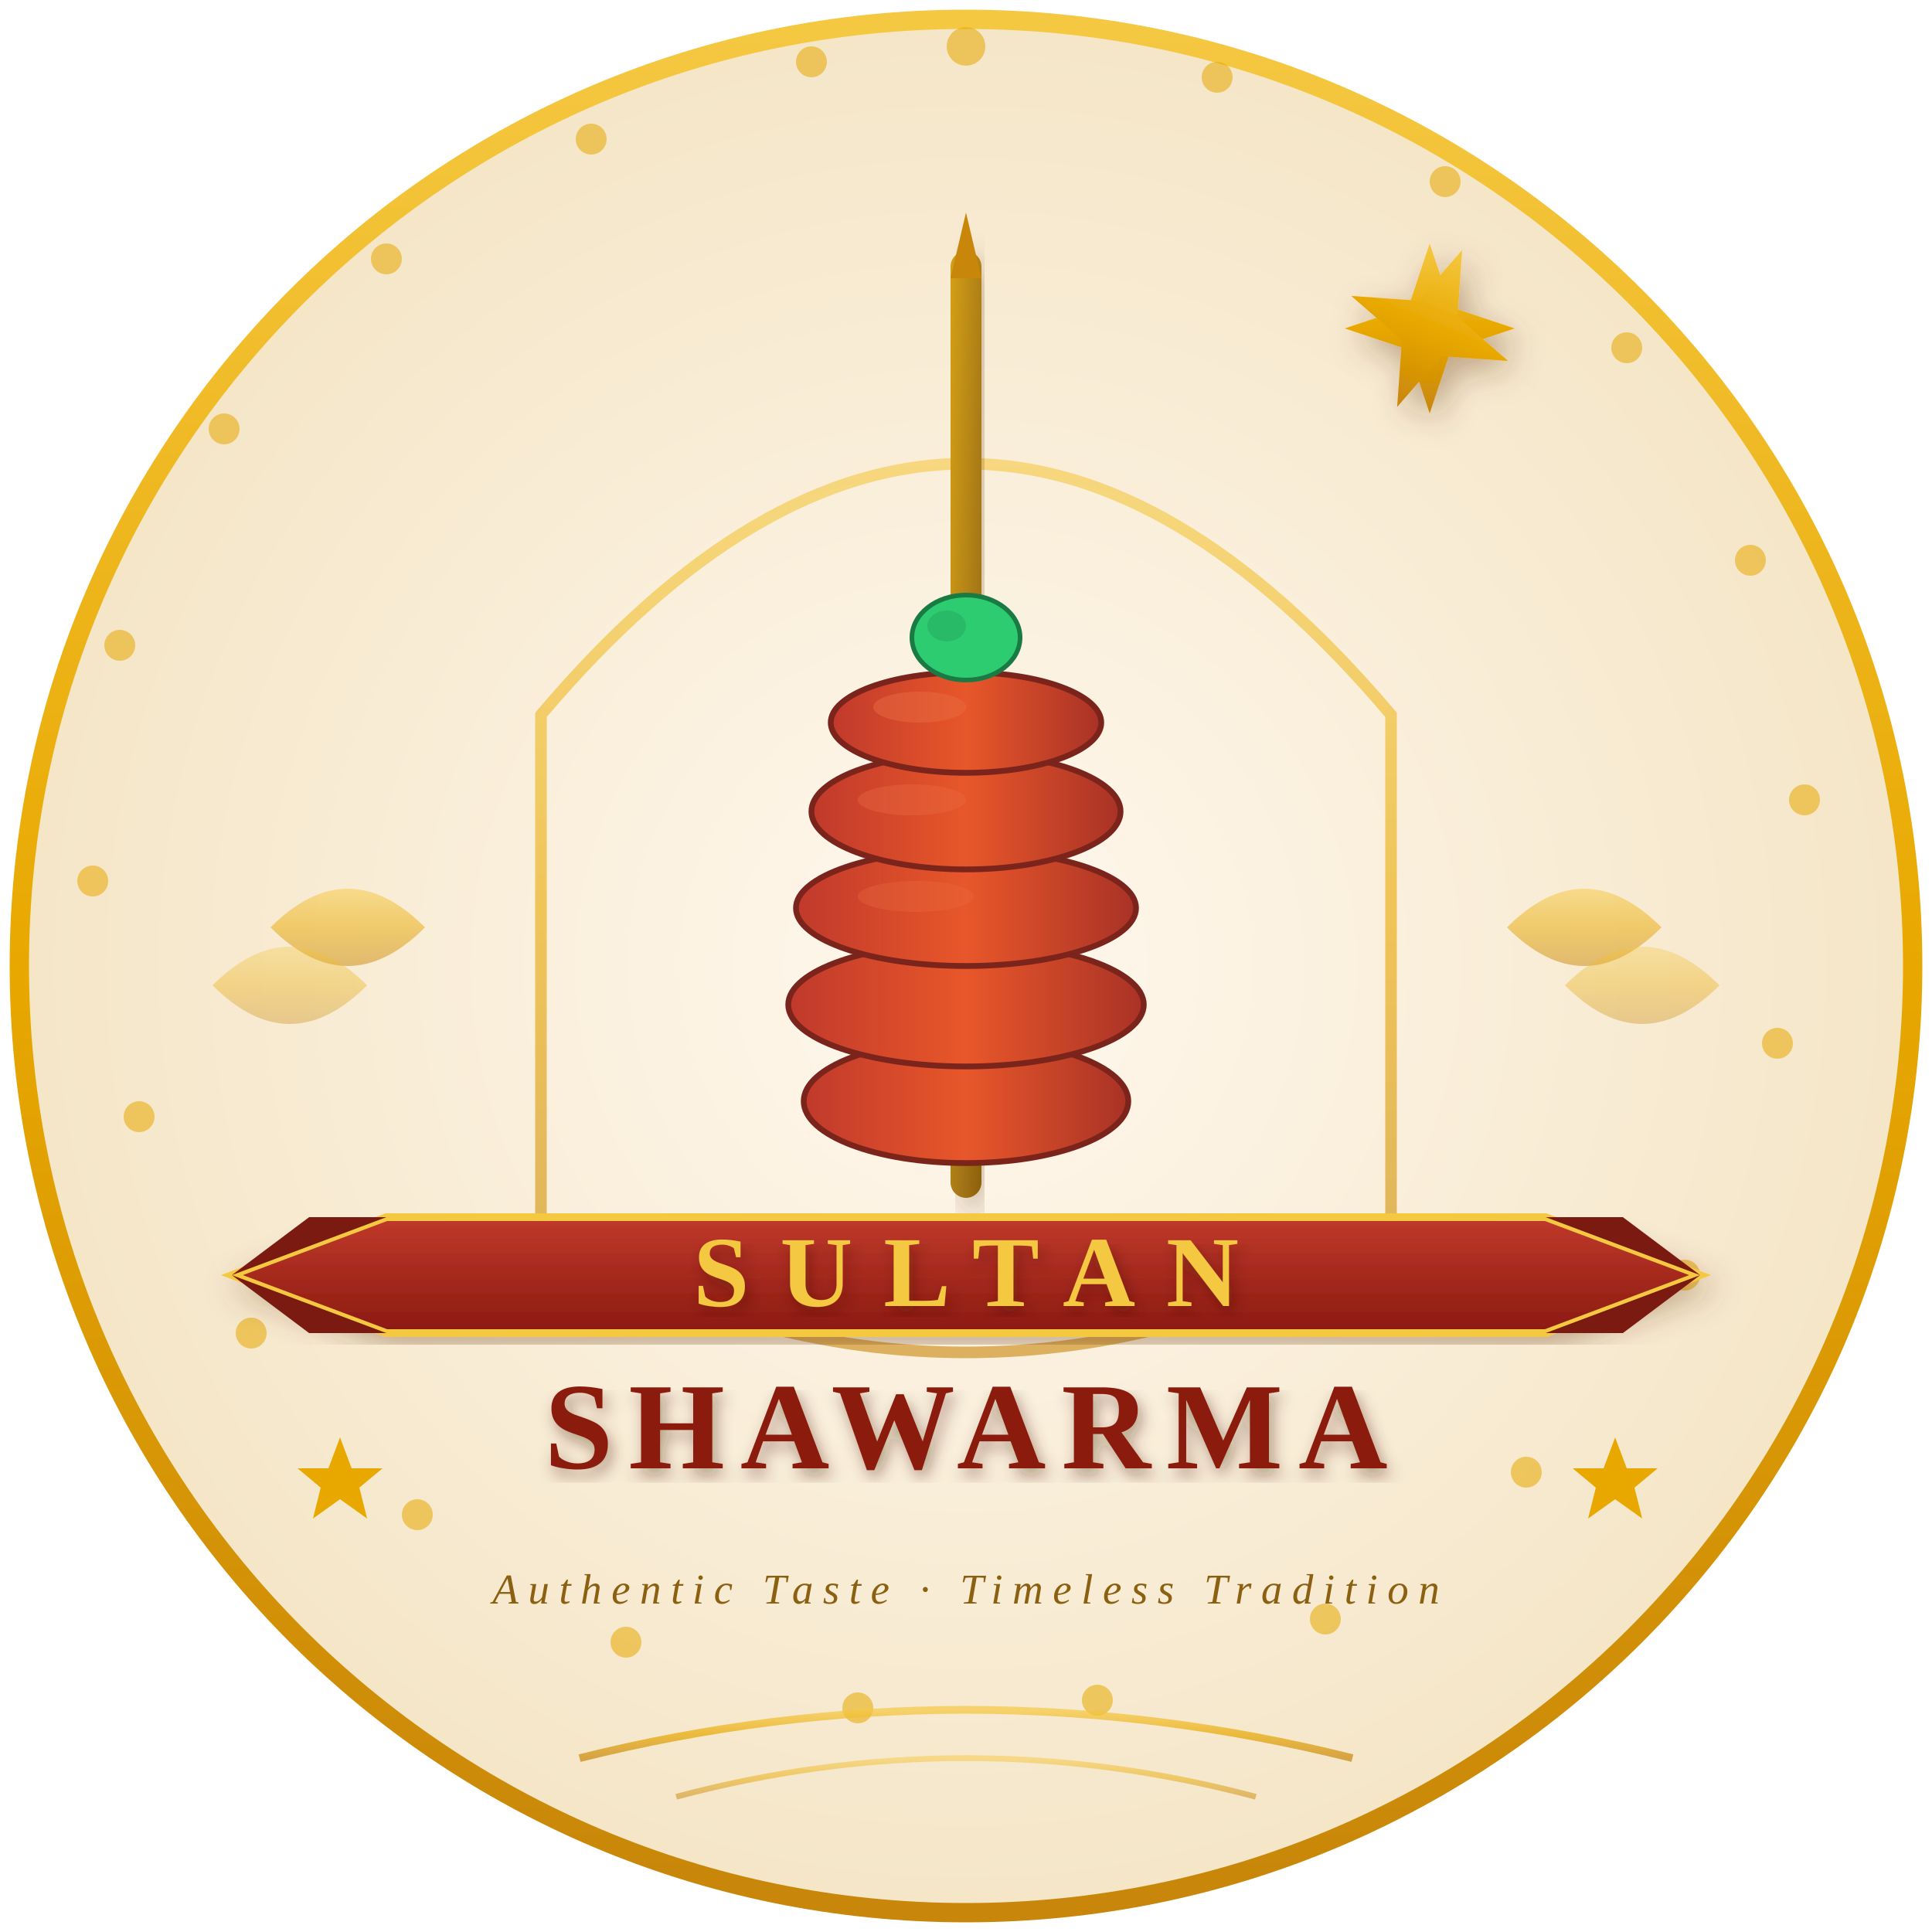
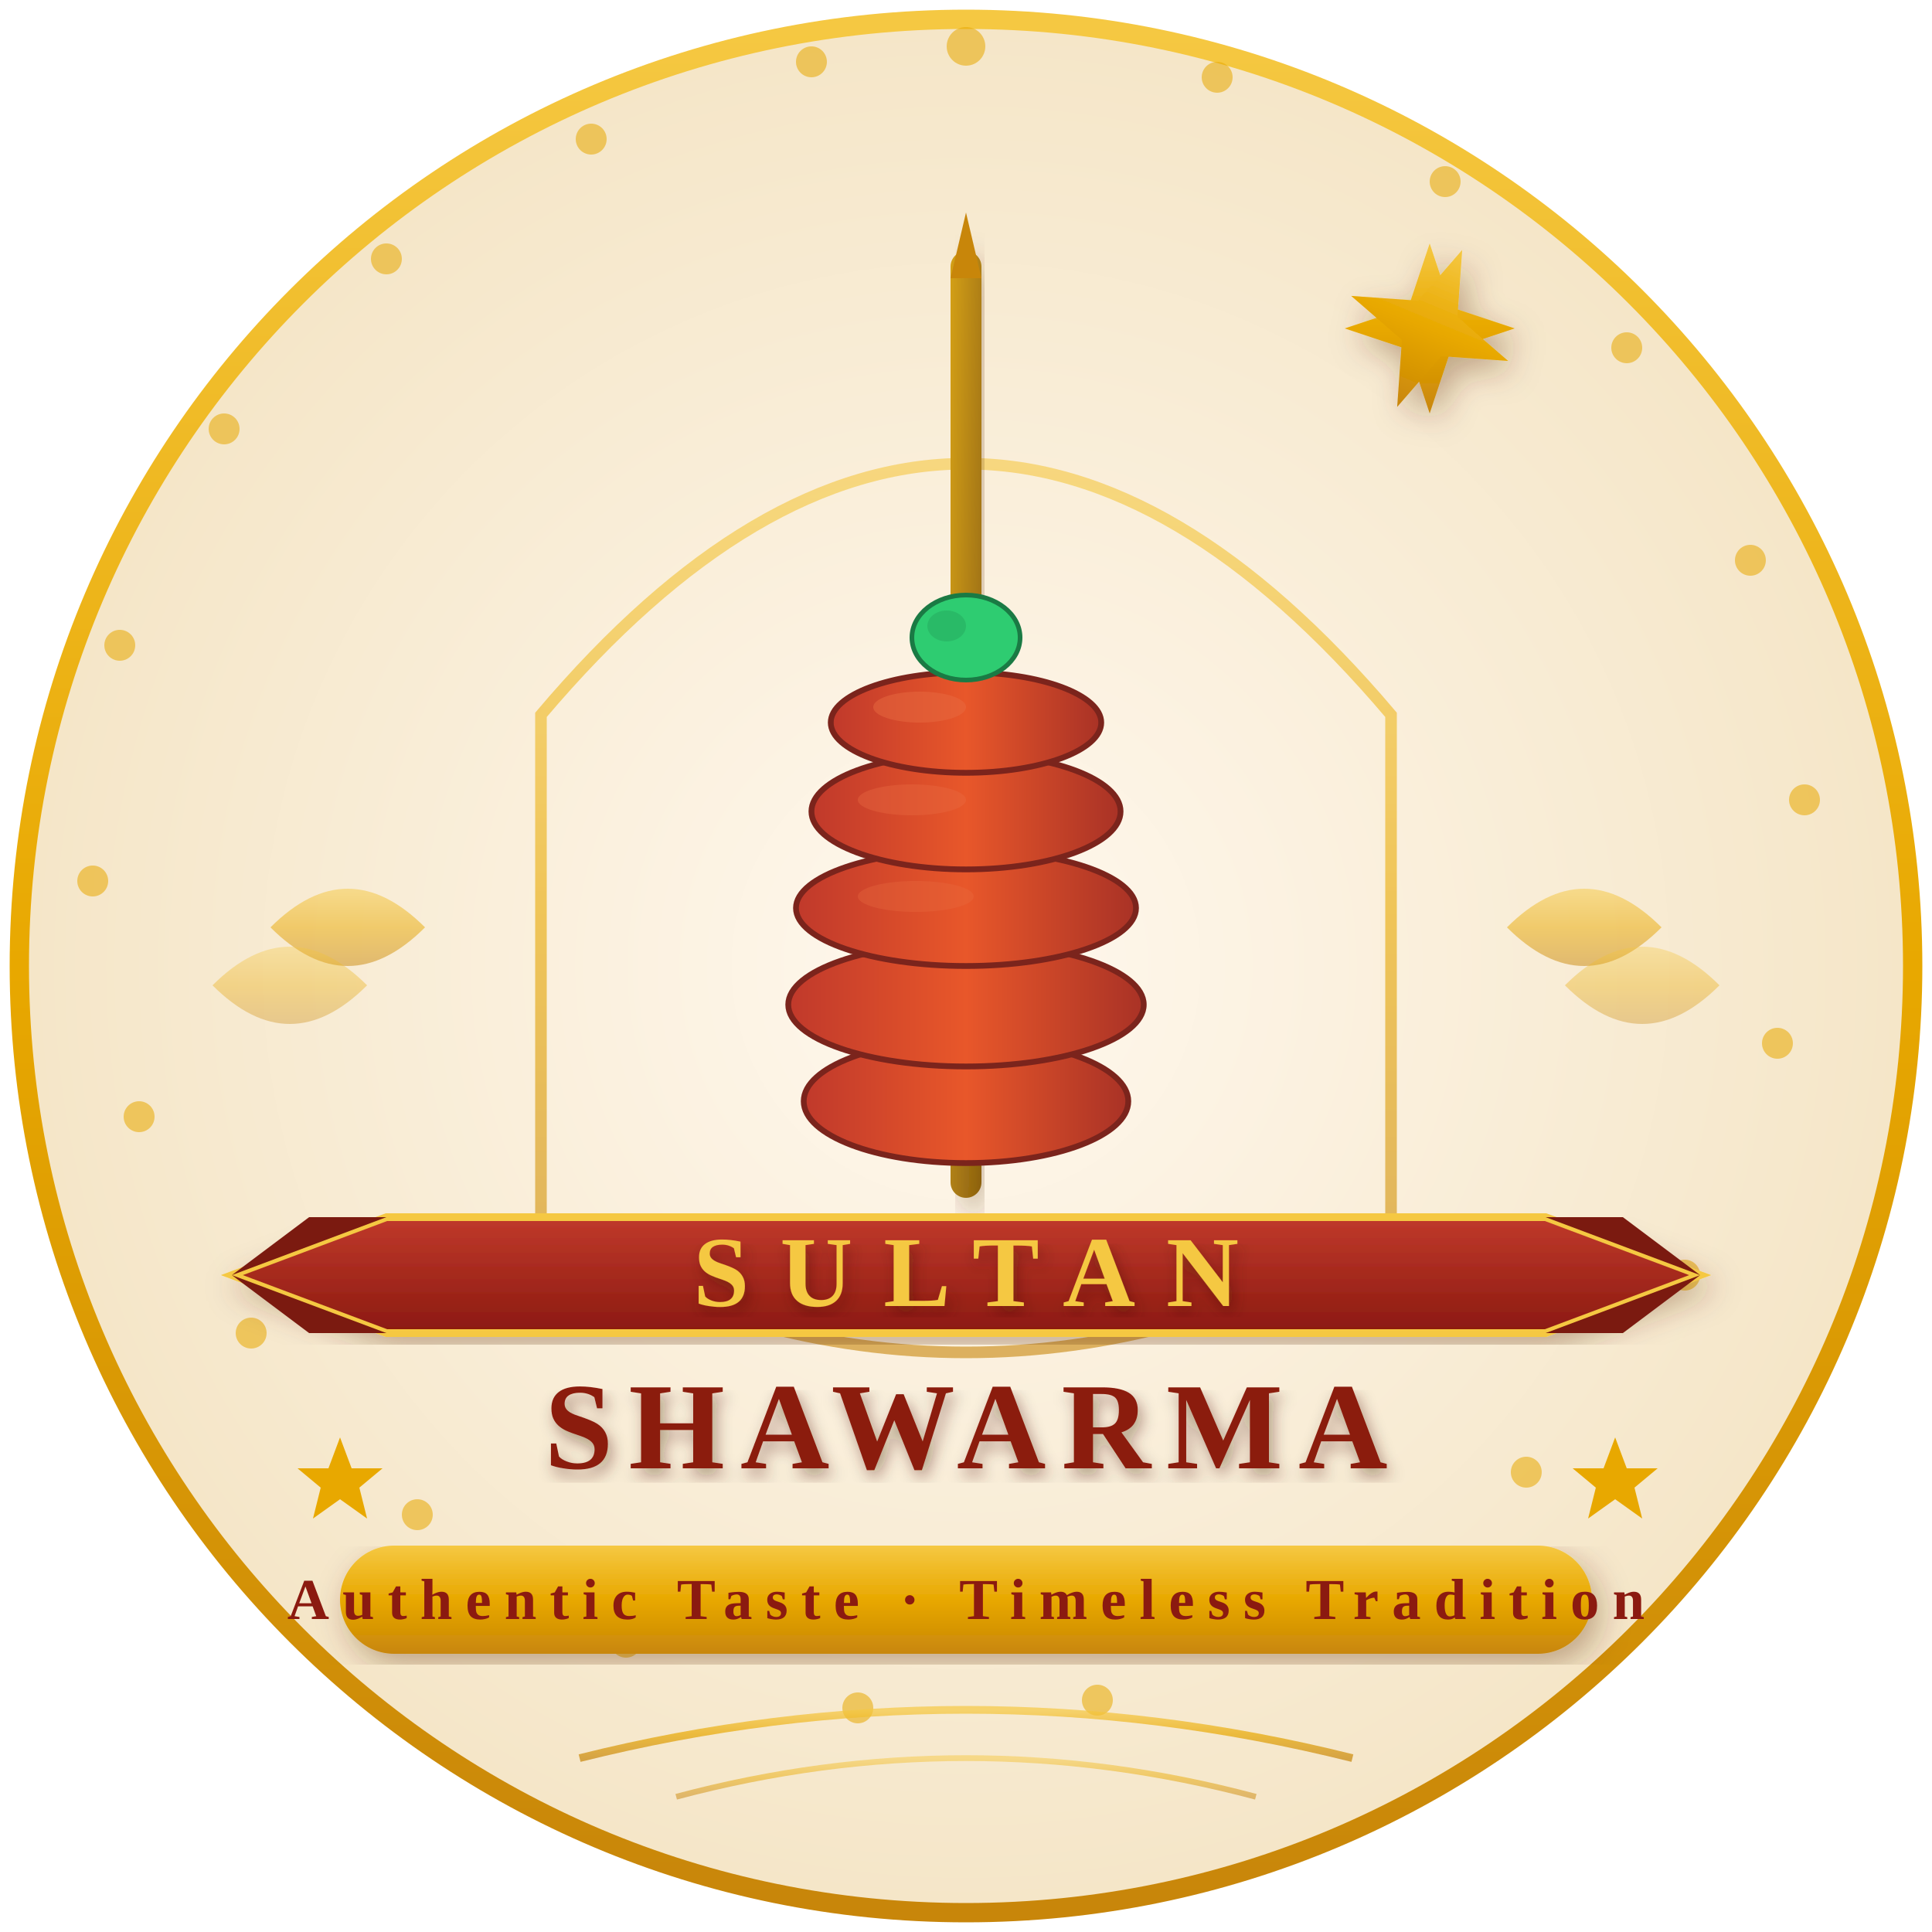
<svg xmlns="http://www.w3.org/2000/svg" viewBox="0 0 500 500" width="500" height="500">
  <defs>
    <radialGradient id="bgGrad" cx="50%" cy="50%" r="50%">
      <stop offset="0%" stop-color="#FFF8EE" />
      <stop offset="100%" stop-color="#F5E6C8" />
    </radialGradient>
    <linearGradient id="goldGrad" x1="0%" y1="0%" x2="0%" y2="100%">
      <stop offset="0%" stop-color="#F5C842" />
      <stop offset="50%" stop-color="#E8A800" />
      <stop offset="100%" stop-color="#C8860A" />
    </linearGradient>
    <linearGradient id="redGrad" x1="0%" y1="0%" x2="0%" y2="100%">
      <stop offset="0%" stop-color="#C0392B" />
      <stop offset="100%" stop-color="#8B1A10" />
    </linearGradient>
    <linearGradient id="skewerGrad" x1="0%" y1="0%" x2="100%" y2="100%">
      <stop offset="0%" stop-color="#D4A017" />
      <stop offset="100%" stop-color="#8B6010" />
    </linearGradient>
    <linearGradient id="meatGrad" x1="0%" y1="0%" x2="100%" y2="0%">
      <stop offset="0%" stop-color="#C0392B" />
      <stop offset="50%" stop-color="#E8572A" />
      <stop offset="100%" stop-color="#A93226" />
    </linearGradient>
    <filter id="shadow" x="-10%" y="-10%" width="120%" height="120%">
      <feDropShadow dx="2" dy="3" stdDeviation="4" flood-color="#5A2D0C" flood-opacity="0.35" />
    </filter>
    <filter id="textShadow" x="-5%" y="-5%" width="110%" height="120%">
      <feDropShadow dx="1" dy="2" stdDeviation="2" flood-color="#3E1A08" flood-opacity="0.4" />
    </filter>
  </defs>
  <circle cx="250" cy="250" r="245" fill="url(#bgGrad)" stroke="url(#goldGrad)" stroke-width="5" />
  <g opacity="0.55">
    <circle cx="250" cy="12" r="5" fill="#E8A800" />
    <circle cx="315" cy="20" r="4" fill="#E8A800" />
    <circle cx="374" cy="47" r="4" fill="#E8A800" />
    <circle cx="421" cy="90" r="4" fill="#E8A800" />
    <circle cx="453" cy="145" r="4" fill="#E8A800" />
    <circle cx="467" cy="207" r="4" fill="#E8A800" />
    <circle cx="460" cy="270" r="4" fill="#E8A800" />
    <circle cx="436" cy="330" r="4" fill="#E8A800" />
    <circle cx="395" cy="381" r="4" fill="#E8A800" />
    <circle cx="343" cy="419" r="4" fill="#E8A800" />
    <circle cx="284" cy="440" r="4" fill="#E8A800" />
    <circle cx="222" cy="442" r="4" fill="#E8A800" />
    <circle cx="162" cy="425" r="4" fill="#E8A800" />
    <circle cx="108" cy="392" r="4" fill="#E8A800" />
    <circle cx="65" cy="345" r="4" fill="#E8A800" />
    <circle cx="36" cy="289" r="4" fill="#E8A800" />
    <circle cx="24" cy="228" r="4" fill="#E8A800" />
    <circle cx="31" cy="167" r="4" fill="#E8A800" />
    <circle cx="58" cy="111" r="4" fill="#E8A800" />
    <circle cx="100" cy="67" r="4" fill="#E8A800" />
    <circle cx="153" cy="36" r="4" fill="#E8A800" />
    <circle cx="210" cy="16" r="4" fill="#E8A800" />
  </g>
  <path d="M 140,185 Q 250,55 360,185 L 360,320 Q 250,380 140,320 Z" fill="none" stroke="url(#goldGrad)" stroke-width="3" opacity="0.6" />
  <g transform="translate(120,95)" filter="url(#shadow)">
    <path d="M 0,0 A 28,28 0 1 1 0,56 A 18,18 0 1 0 0,0 Z" fill="url(#goldGrad)" transform="rotate(-30,0,28)" />
  </g>
  <g transform="translate(370,85)" filter="url(#shadow)">
    <polygon points="0,-22 5.5,-5.5 22,0 5.5,5.5 0,22 -5.5,5.5 -22,0 -5.5,-5.5" fill="url(#goldGrad)" />
    <polygon points="0,-22 5.5,-5.5 22,0 5.5,5.5 0,22 -5.5,5.5 -22,0 -5.5,-5.5" fill="url(#goldGrad)" transform="rotate(22.5)" />
  </g>
  <rect x="246" y="65" width="8" height="245" rx="4" fill="url(#skewerGrad)" filter="url(#shadow)" />
  <polygon points="250,55 246,72 254,72" fill="#C8860A" />
  <ellipse cx="250" cy="285" rx="42" ry="16" fill="url(#meatGrad)" stroke="#7B241C" stroke-width="1.5" />
  <ellipse cx="250" cy="260" rx="46" ry="16" fill="url(#meatGrad)" stroke="#7B241C" stroke-width="1.5" />
  <ellipse cx="250" cy="235" rx="44" ry="15" fill="url(#meatGrad)" stroke="#7B241C" stroke-width="1.5" />
  <ellipse cx="250" cy="210" rx="40" ry="15" fill="url(#meatGrad)" stroke="#7B241C" stroke-width="1.5" />
  <ellipse cx="250" cy="187" rx="35" ry="13" fill="url(#meatGrad)" stroke="#7B241C" stroke-width="1.5" />
  <ellipse cx="238" cy="183" rx="12" ry="4" fill="#E86A40" opacity="0.5" />
  <ellipse cx="236" cy="207" rx="14" ry="4" fill="#E86A40" opacity="0.4" />
  <ellipse cx="237" cy="232" rx="15" ry="4" fill="#E86A40" opacity="0.35" />
  <ellipse cx="250" cy="165" rx="14" ry="11" fill="#2ECC71" stroke="#1A7A44" stroke-width="1.2" />
  <ellipse cx="245" cy="162" rx="5" ry="4" fill="#27AE60" opacity="0.6" />
  <path d="M 60,330 L 100,315 L 400,315 L 440,330 L 400,345 L 100,345 Z" fill="url(#redGrad)" stroke="#F5C842" stroke-width="2" filter="url(#shadow)" />
  <polygon points="100,315 60,330 100,345 80,345 60,330 80,315" fill="#7B1A10" />
  <polygon points="400,315 440,330 400,345 420,345 440,330 420,315" fill="#7B1A10" />
  <text x="250" y="338" font-family="Georgia, 'Times New Roman', serif" font-size="26" font-weight="bold" letter-spacing="8" fill="#F5C842" text-anchor="middle" filter="url(#textShadow)">SULTAN</text>
  <text x="250" y="380" font-family="Georgia, 'Times New Roman', serif" font-size="32" font-weight="bold" letter-spacing="4" fill="#8B1A10" text-anchor="middle" filter="url(#textShadow)">SHAWARMA</text>
  <line x1="95" y1="390" x2="405" y2="390" stroke="url(#goldGrad)" stroke-width="2" />
  <polygon points="85,380 88,372 91,380 99,380 93,385 95,393 88,388 81,393 83,385 77,380" fill="#E8A800" />
  <polygon points="415,380 418,372 421,380 429,380 423,385 425,393 418,388 411,393 413,385 407,380" fill="#E8A800" />
-   <text x="250" y="415" font-family="Georgia, 'Times New Roman', serif" font-size="11" letter-spacing="2.5" fill="#8B6010" text-anchor="middle" font-style="italic">Authentic Taste · Timeless Tradition</text>
+   <rect x="88" y="400" width="324" height="28" rx="14" ry="14" fill="url(#goldGrad)" filter="url(#shadow)" />
+   <text x="250" y="419" font-family="Georgia, 'Times New Roman', serif" font-size="15" font-weight="bold" letter-spacing="3.4" fill="#8B1A10" text-anchor="middle">Authentic Taste · Timeless Tradition</text>
  <path d="M 70,240 Q 90,220 110,240 Q 90,260 70,240 Z" fill="url(#goldGrad)" opacity="0.5" />
  <path d="M 55,255 Q 75,235 95,255 Q 75,275 55,255 Z" fill="url(#goldGrad)" opacity="0.35" />
  <path d="M 430,240 Q 410,220 390,240 Q 410,260 430,240 Z" fill="url(#goldGrad)" opacity="0.5" />
  <path d="M 445,255 Q 425,235 405,255 Q 425,275 445,255 Z" fill="url(#goldGrad)" opacity="0.35" />
  <path d="M 150,455 Q 250,430 350,455" fill="none" stroke="url(#goldGrad)" stroke-width="2" opacity="0.7" />
  <path d="M 175,465 Q 250,445 325,465" fill="none" stroke="url(#goldGrad)" stroke-width="1.5" opacity="0.5" />
</svg>
